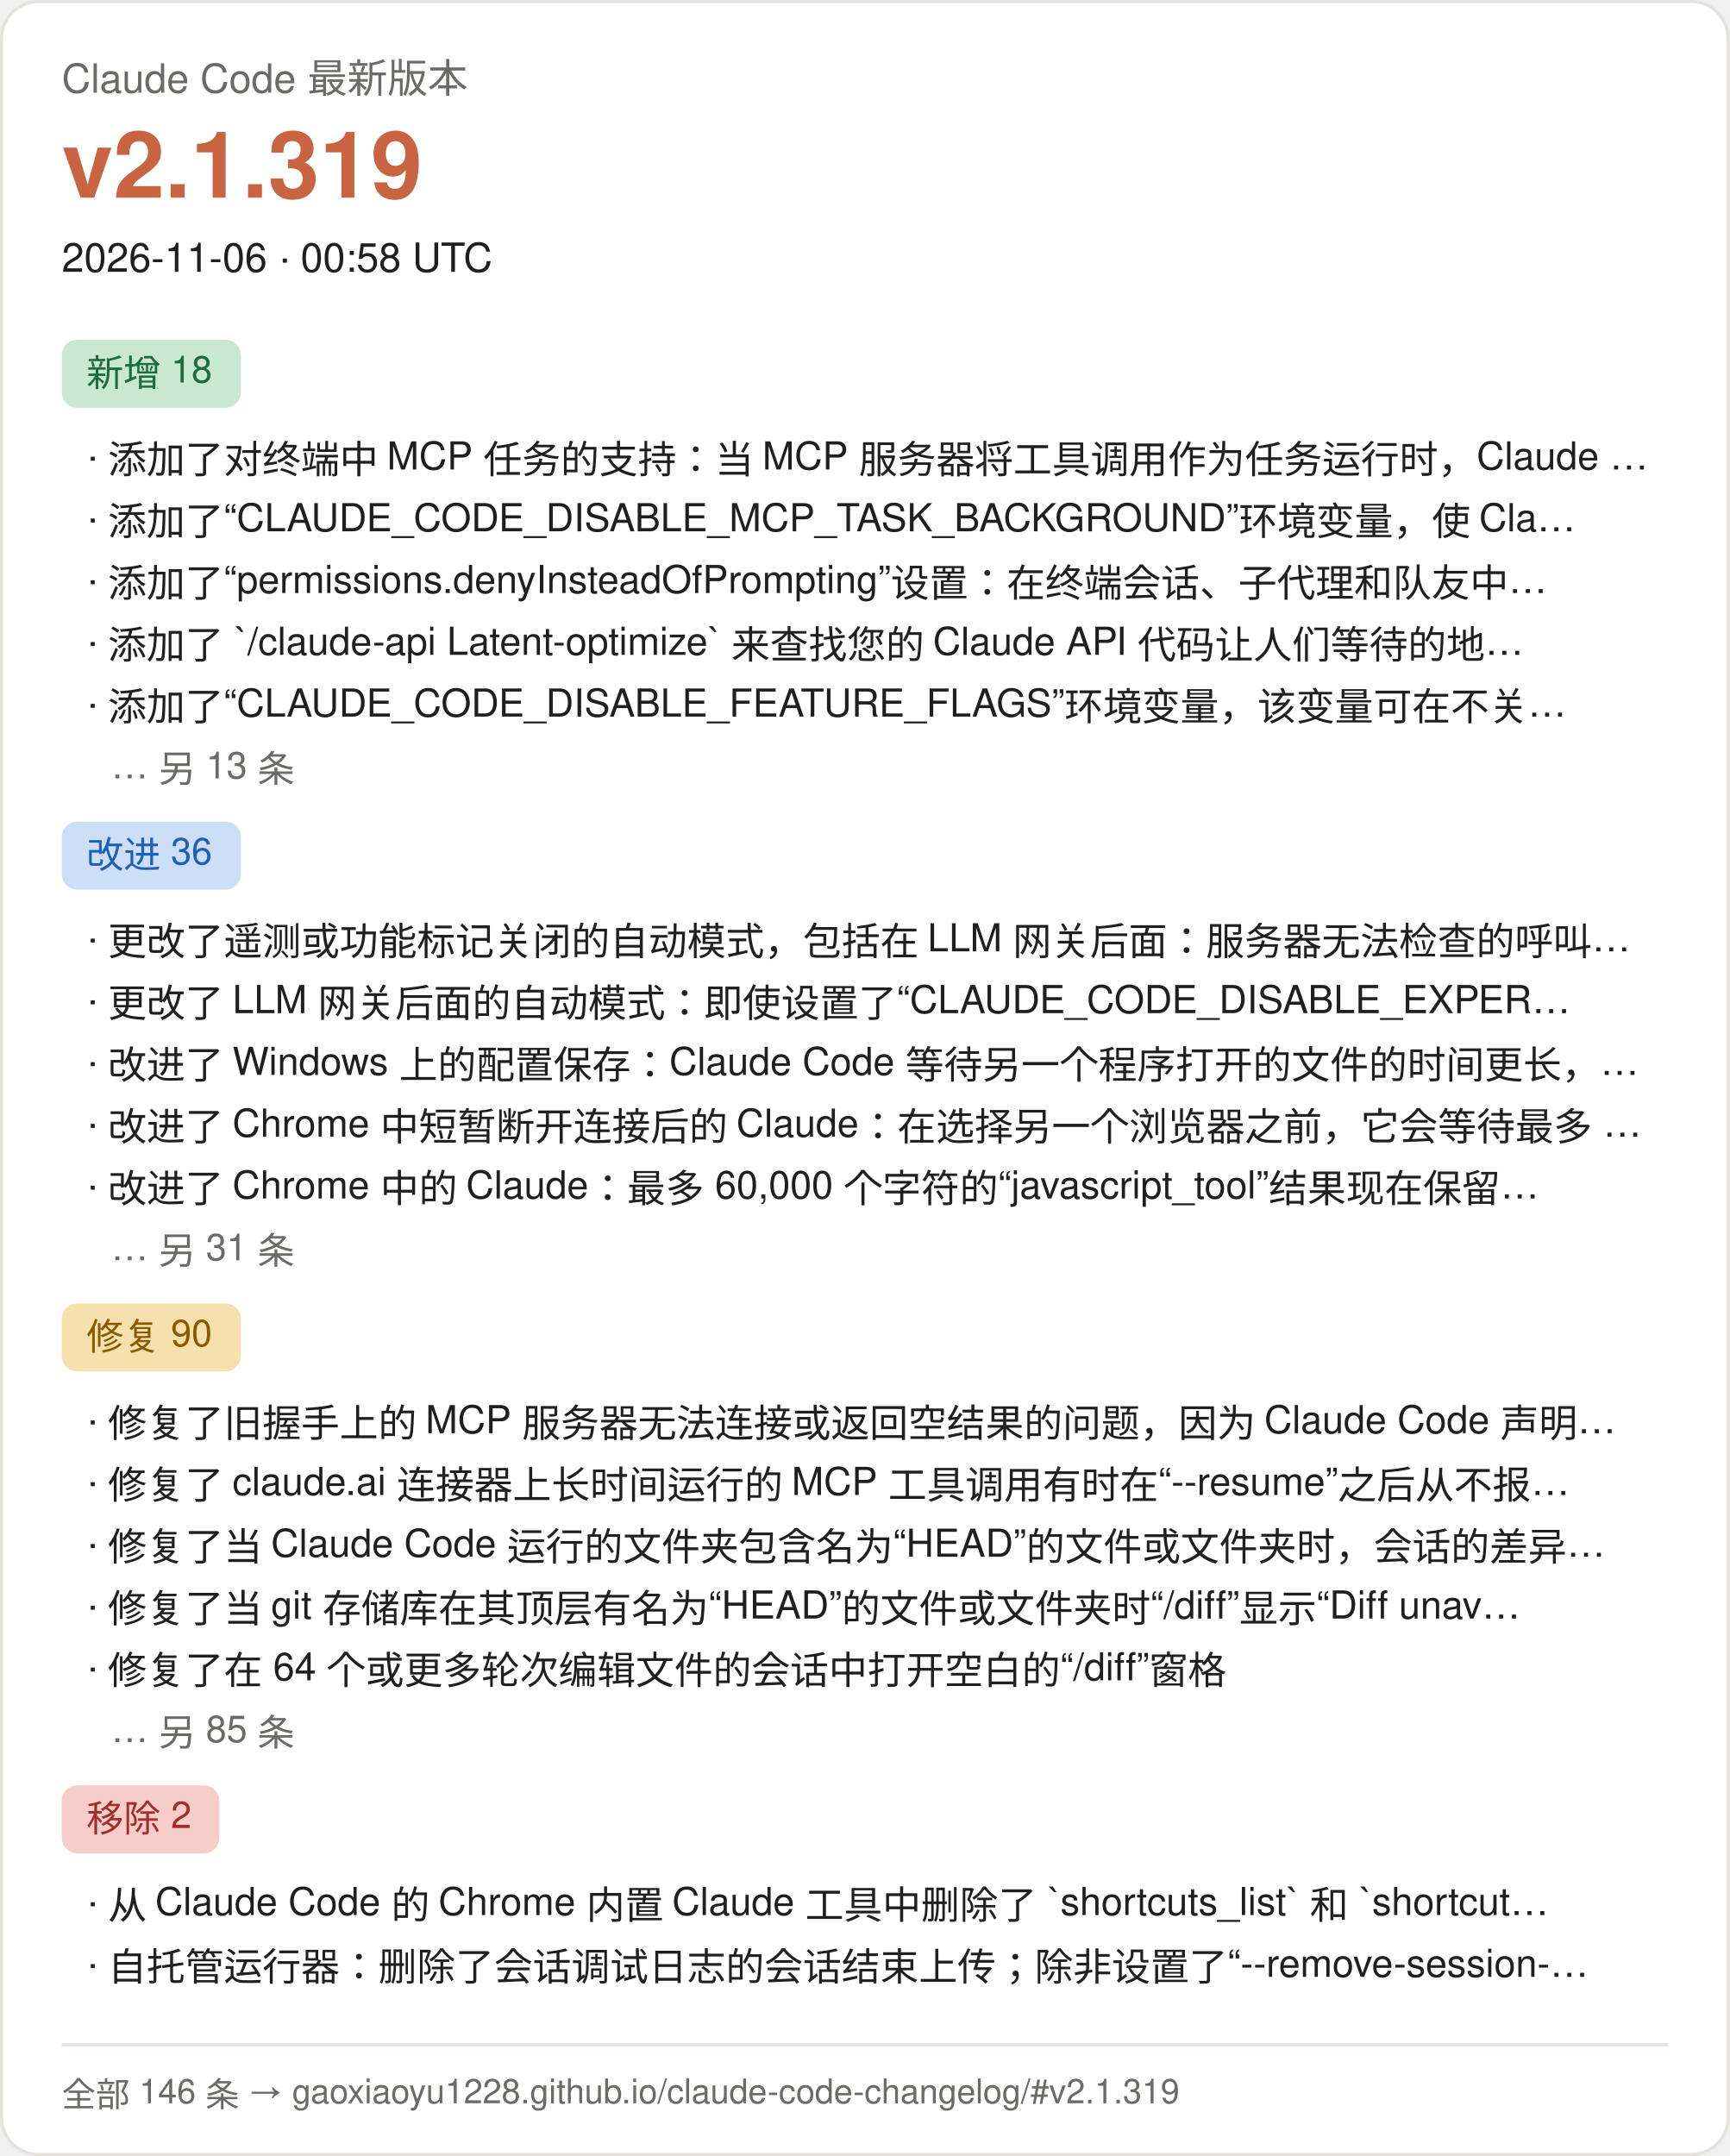
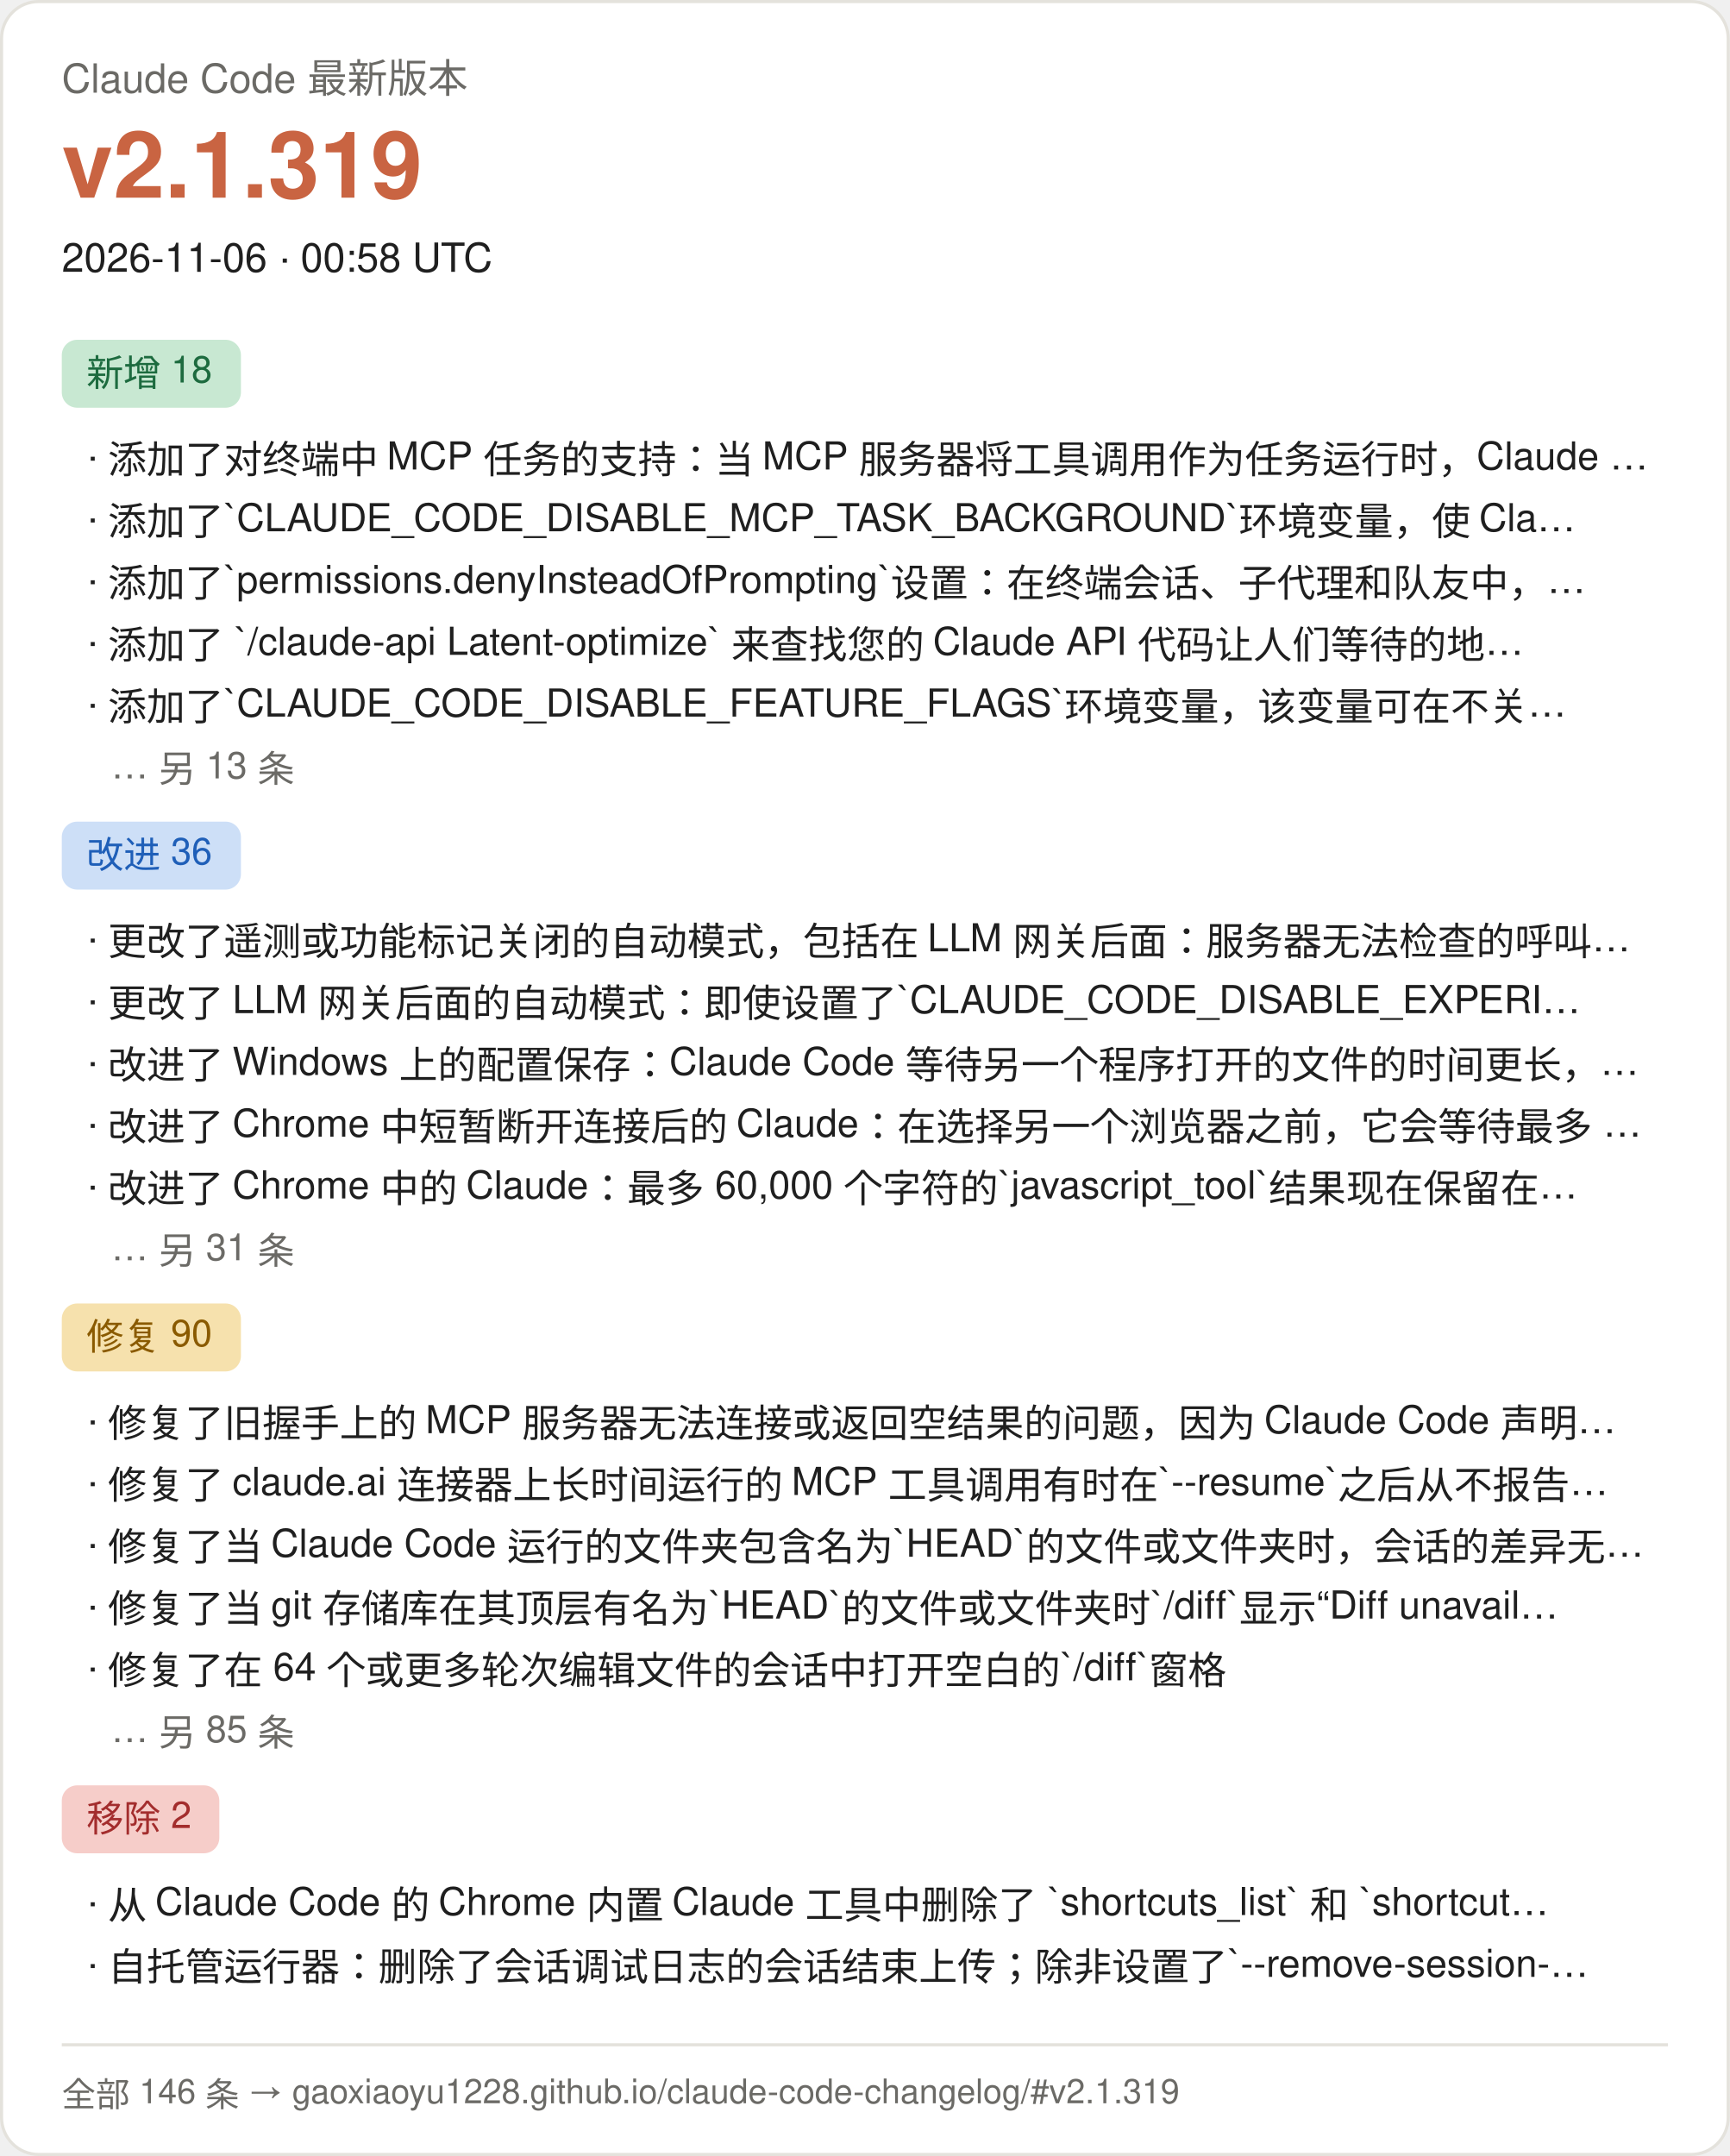
<svg xmlns="http://www.w3.org/2000/svg" width="560" height="698" viewBox="0 0 560 698" role="img" aria-label="Claude Code v2.1.319" font-family="-apple-system,'Segoe UI','PingFang SC','Microsoft YaHei','Noto Sans SC',Helvetica,Arial,sans-serif">
  <rect x=".5" y=".5" width="559" height="697" rx="12" fill="#fff" stroke="#e4e2dc" />
  <text x="20" y="30" font-size="13" fill="#6b6a66">Claude Code 最新版本</text>
  <text x="20" y="64" font-size="30" font-weight="600" fill="#c96442">v2.1.319</text>
  <text x="20" y="88" font-size="13" fill="#1f1f1f">2026-11-06 · 00:58 UTC</text>
  <rect x="20" y="110" width="58" height="22" rx="5" fill="#c8e8d2" />
  <text x="28" y="125" font-size="12" fill="#1d6b3f">新增 18</text>
  <text x="28" y="152" font-size="12.5" fill="#1f1f1f">· 添加了对终端中 MCP 任务的支持：当 MCP 服务器将工具调用作为任务运行时，Claude …</text>
-   <text x="28" y="172" font-size="12.5" fill="#1f1f1f">· 添加了“CLAUDE_CODE_DISABLE_MCP_TASK_BACKGROUND”环境变量，使 Cla…</text>
-   <text x="28" y="192" font-size="12.5" fill="#1f1f1f">· 添加了“permissions.denyInsteadOfPrompting”设置：在终端会话、子代理和队友中…</text>
+   <text x="28" y="172" font-size="12.5" fill="#1f1f1f">· 添加了`CLAUDE_CODE_DISABLE_MCP_TASK_BACKGROUND`环境变量，使 Cla…</text>
+   <text x="28" y="192" font-size="12.5" fill="#1f1f1f">· 添加了`permissions.denyInsteadOfPrompting`设置：在终端会话、子代理和队友中，…</text>
  <text x="28" y="212" font-size="12.5" fill="#1f1f1f">· 添加了 `/claude-api Latent-optimize` 来查找您的 Claude API 代码让人们等待的地…</text>
-   <text x="28" y="232" font-size="12.5" fill="#1f1f1f">· 添加了“CLAUDE_CODE_DISABLE_FEATURE_FLAGS”环境变量，该变量可在不关…</text>
+   <text x="28" y="232" font-size="12.5" fill="#1f1f1f">· 添加了`CLAUDE_CODE_DISABLE_FEATURE_FLAGS`环境变量，该变量可在不关…</text>
  <text x="36" y="252" font-size="12" fill="#6b6a66">… 另 13 条</text>
  <rect x="20" y="266" width="58" height="22" rx="5" fill="#cddff7" />
  <text x="28" y="281" font-size="12" fill="#1f5fb8">改进 36</text>
  <text x="28" y="308" font-size="12.5" fill="#1f1f1f">· 更改了遥测或功能标记关闭的自动模式，包括在 LLM 网关后面：服务器无法检查的呼叫…</text>
-   <text x="28" y="328" font-size="12.5" fill="#1f1f1f">· 更改了 LLM 网关后面的自动模式：即使设置了“CLAUDE_CODE_DISABLE_EXPER…</text>
+   <text x="28" y="328" font-size="12.5" fill="#1f1f1f">· 更改了 LLM 网关后面的自动模式：即使设置了`CLAUDE_CODE_DISABLE_EXPERI…</text>
  <text x="28" y="348" font-size="12.5" fill="#1f1f1f">· 改进了 Windows 上的配置保存：Claude Code 等待另一个程序打开的文件的时间更长，…</text>
  <text x="28" y="368" font-size="12.5" fill="#1f1f1f">· 改进了 Chrome 中短暂断开连接后的 Claude：在选择另一个浏览器之前，它会等待最多 …</text>
-   <text x="28" y="388" font-size="12.5" fill="#1f1f1f">· 改进了 Chrome 中的 Claude：最多 60,000 个字符的“javascript_tool”结果现在保留…</text>
+   <text x="28" y="388" font-size="12.5" fill="#1f1f1f">· 改进了 Chrome 中的 Claude：最多 60,000 个字符的`javascript_tool`结果现在保留在…</text>
  <text x="36" y="408" font-size="12" fill="#6b6a66">… 另 31 条</text>
  <rect x="20" y="422" width="58" height="22" rx="5" fill="#f6e1ad" />
  <text x="28" y="437" font-size="12" fill="#8a5a00">修复 90</text>
  <text x="28" y="464" font-size="12.5" fill="#1f1f1f">· 修复了旧握手上的 MCP 服务器无法连接或返回空结果的问题，因为 Claude Code 声明…</text>
-   <text x="28" y="484" font-size="12.5" fill="#1f1f1f">· 修复了 claude.ai 连接器上长时间运行的 MCP 工具调用有时在“--resume”之后从不报…</text>
-   <text x="28" y="504" font-size="12.5" fill="#1f1f1f">· 修复了当 Claude Code 运行的文件夹包含名为“HEAD”的文件或文件夹时，会话的差异…</text>
-   <text x="28" y="524" font-size="12.5" fill="#1f1f1f">· 修复了当 git 存储库在其顶层有名为“HEAD”的文件或文件夹时“/diff”显示“Diff unav…</text>
-   <text x="28" y="544" font-size="12.5" fill="#1f1f1f">· 修复了在 64 个或更多轮次编辑文件的会话中打开空白的“/diff”窗格</text>
+   <text x="28" y="484" font-size="12.5" fill="#1f1f1f">· 修复了 claude.ai 连接器上长时间运行的 MCP 工具调用有时在`--resume`之后从不报告…</text>
+   <text x="28" y="504" font-size="12.5" fill="#1f1f1f">· 修复了当 Claude Code 运行的文件夹包含名为`HEAD`的文件或文件夹时，会话的差异无…</text>
+   <text x="28" y="524" font-size="12.5" fill="#1f1f1f">· 修复了当 git 存储库在其顶层有名为`HEAD`的文件或文件夹时`/diff`显示“Diff unavail…</text>
+   <text x="28" y="544" font-size="12.5" fill="#1f1f1f">· 修复了在 64 个或更多轮次编辑文件的会话中打开空白的`/diff`窗格</text>
  <text x="36" y="564" font-size="12" fill="#6b6a66">… 另 85 条</text>
  <rect x="20" y="578" width="51" height="22" rx="5" fill="#f6cdc9" />
  <text x="28" y="593" font-size="12" fill="#a32d2d">移除 2</text>
  <text x="28" y="620" font-size="12.5" fill="#1f1f1f">· 从 Claude Code 的 Chrome 内置 Claude 工具中删除了 `shortcuts_list` 和 `shortcut…</text>
-   <text x="28" y="640" font-size="12.5" fill="#1f1f1f">· 自托管运行器：删除了会话调试日志的会话结束上传；除非设置了“--remove-session-…</text>
+   <text x="28" y="640" font-size="12.5" fill="#1f1f1f">· 自托管运行器：删除了会话调试日志的会话结束上传；除非设置了`--remove-session-…</text>
  <line x1="20" x2="540" y1="662" y2="662" stroke="#e4e2dc" />
  <text x="20" y="682" font-size="11" fill="#6b6a66">全部 146 条 → gaoxiaoyu1228.github.io/claude-code-changelog/#v2.1.319</text>
</svg>
